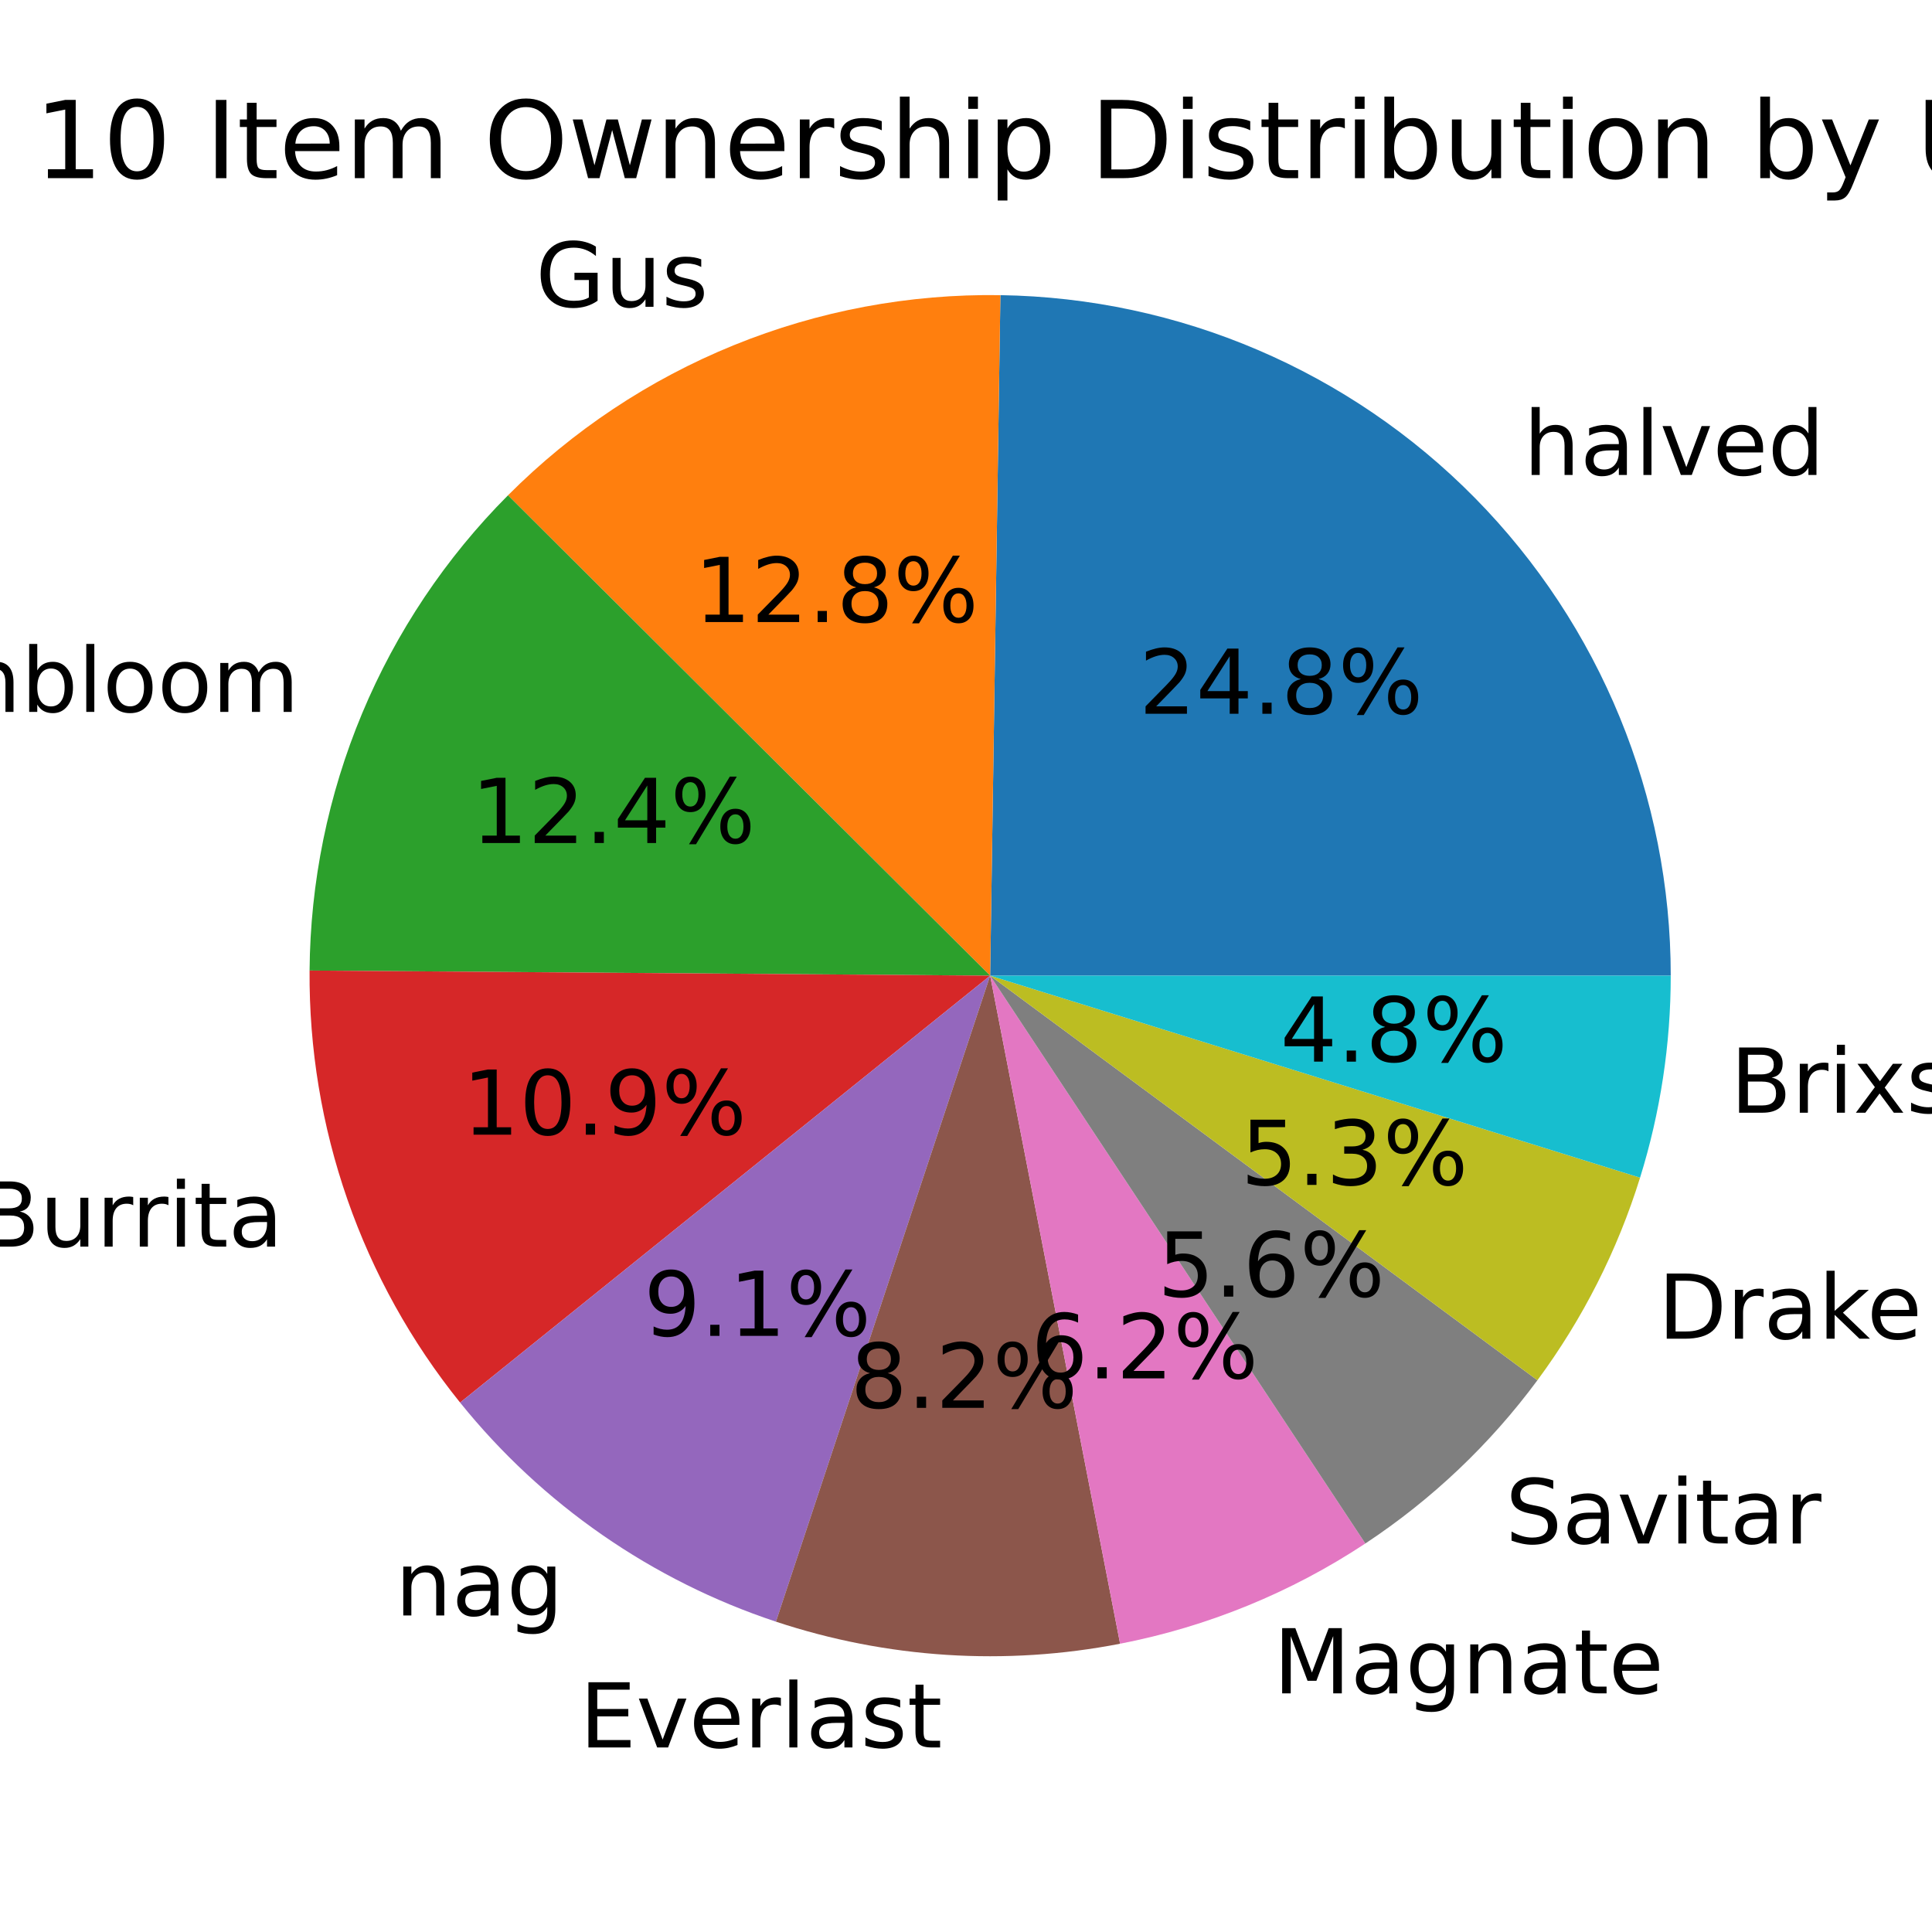
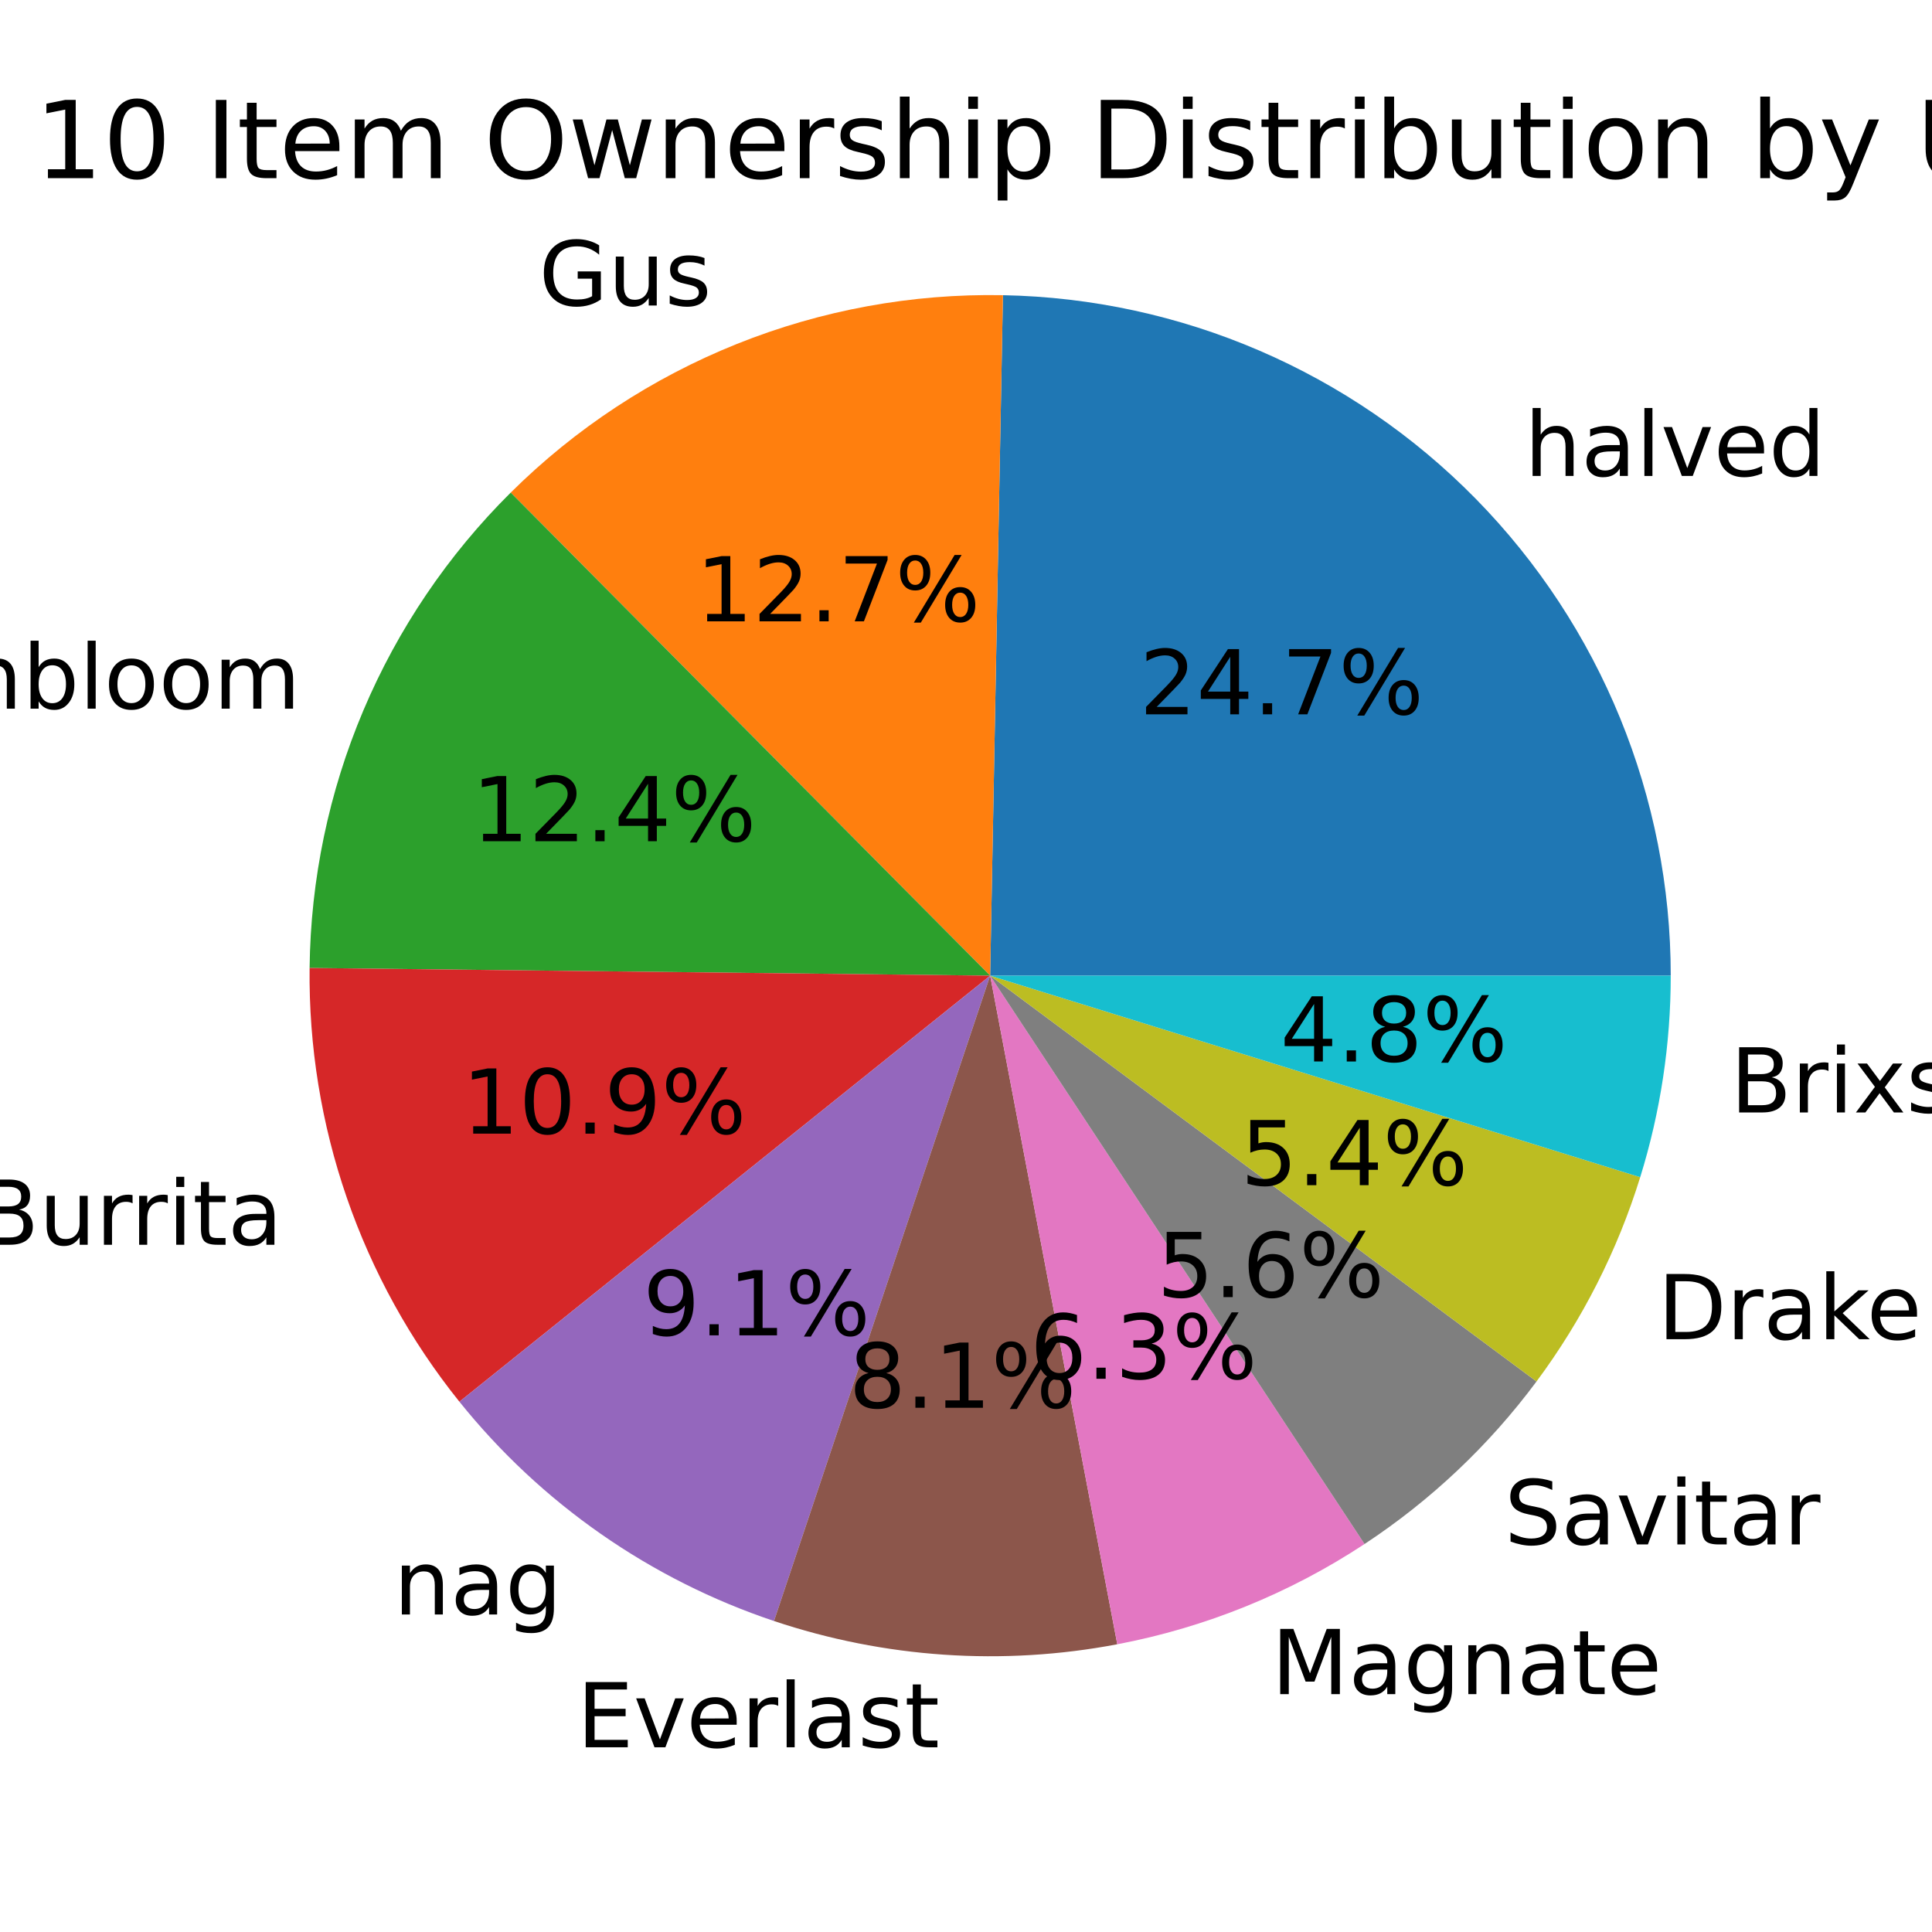
<svg xmlns="http://www.w3.org/2000/svg" xmlns:xlink="http://www.w3.org/1999/xlink" width="216pt" height="216pt" viewBox="0 0 216 216" version="1.1">
  <defs>
    <style type="text/css">*{stroke-linejoin: round; stroke-linecap: butt}</style>
  </defs>
  <g id="figure_1">
    <g id="patch_1">
      <path d="M 0 216  L 216 216  L 216 0  L 0 0  z " style="fill: #ffffff" />
    </g>
    <g id="axes_1">
      <g id="patch_2">
-         <path d="M 186.791 109.08  C 186.791 89.105 178.926 69.913 164.908 55.682  C 150.891 41.452 131.819 33.299 111.846 32.998  L 110.7 109.08  z " style="fill: #1f77b4" />
+         <path d="M 186.791 109.08  C 186.791 89.154 178.964 70.005 165.007 55.783  C 151.051 41.562 132.052 33.377 112.13 33.003  L 110.7 109.08  z " style="fill: #1f77b4" />
      </g>
      <g id="patch_3">
-         <path d="M 111.846 32.998  C 101.638 32.844 91.503 34.746 82.045 38.591  C 72.588 42.435 64 48.144 56.794 55.377  L 110.7 109.08  z " style="fill: #ff7f0e" />
+         <path d="M 112.13 33.003  C 101.947 32.811 91.828 34.666 82.376 38.457  C 72.923 42.249 64.327 47.899 57.098 55.074  L 110.7 109.08  z " style="fill: #ff7f0e" />
      </g>
      <g id="patch_4">
-         <path d="M 56.794 55.377  C 49.827 62.37 44.287 70.653 40.484 79.763  C 36.68 88.872 34.686 98.635 34.611 108.507  L 110.7 109.08  z " style="fill: #2ca02c" />
+         <path d="M 57.098 55.074  C 50.074 62.045 44.478 70.32 40.622 79.434  C 36.766 88.548 34.725 98.327 34.614 108.222  L 110.7 109.08  z " style="fill: #2ca02c" />
      </g>
      <g id="patch_5">
-         <path d="M 34.611 108.507  C 34.546 117.222 35.978 125.884 38.845 134.115  C 41.713 142.345 45.973 150.022 51.44 156.809  L 110.7 109.08  z " style="fill: #d62728" />
+         <path d="M 34.614 108.222  C 34.515 116.964 35.924 125.658 38.778 133.922  C 41.633 142.185 45.89 149.896 51.363 156.713  L 110.7 109.08  z " style="fill: #d62728" />
      </g>
      <g id="patch_6">
-         <path d="M 51.44 156.809  C 56.003 162.474 61.354 167.455 67.33 171.601  C 73.307 175.747 79.847 179.014 86.751 181.304  L 110.7 109.08  z " style="fill: #9467bd" />
+         <path d="M 51.363 156.713  C 55.905 162.372 61.234 167.351 67.186 171.501  C 73.139 175.651 79.654 178.927 86.535 181.232  L 110.7 109.08  z " style="fill: #9467bd" />
      </g>
      <g id="patch_7">
-         <path d="M 86.751 181.304  C 92.926 183.351 99.338 184.599 105.831 185.015  C 112.323 185.431 118.842 185.013 125.228 183.771  L 110.7 109.08  z " style="fill: #8c564b" />
+         <path d="M 86.535 181.232  C 92.689 183.293 99.082 184.558 105.557 184.997  C 112.032 185.436 118.537 185.044 124.913 183.832  L 110.7 109.08  z " style="fill: #8c564b" />
      </g>
      <g id="patch_8">
-         <path d="M 125.228 183.771  C 130.109 182.822 134.885 181.396 139.487 179.515  C 144.09 177.634 148.497 175.306 152.646 172.565  L 110.7 109.08  z " style="fill: #e377c2" />
+         <path d="M 124.913 183.832  C 129.833 182.896 134.648 181.477 139.29 179.596  C 143.931 177.714 148.375 175.379 152.557 172.624  L 110.7 109.08  z " style="fill: #e377c2" />
      </g>
      <g id="patch_9">
-         <path d="M 152.646 172.565  C 156.355 170.115 159.842 167.344 163.067 164.284  C 166.292 161.225 169.243 157.888 171.886 154.314  L 110.7 109.08  z " style="fill: #7f7f7f" />
+         <path d="M 152.557 172.624  C 156.26 170.184 159.744 167.426 162.967 164.379  C 166.19 161.333 169.14 158.011 171.785 154.45  L 110.7 109.08  z " style="fill: #7f7f7f" />
      </g>
      <g id="patch_10">
-         <path d="M 171.886 154.314  C 174.415 150.893 176.653 147.266 178.575 143.471  C 180.498 139.676 182.099 135.727 183.362 131.665  L 110.7 109.08  z " style="fill: #bcbd22" />
+         <path d="M 171.785 154.45  C 174.344 151.005 176.607 147.349 178.549 143.523  C 180.492 139.696 182.107 135.711 183.378 131.612  L 110.7 109.08  z " style="fill: #bcbd22" />
      </g>
      <g id="patch_11">
-         <path d="M 183.362 131.665  C 184.497 128.013 185.355 124.282 185.929 120.502  C 186.503 116.722 186.791 112.904 186.791 109.08  L 110.7 109.08  z " style="fill: #17becf" />
+         <path d="M 183.378 131.612  C 184.508 127.969 185.362 124.246 185.933 120.475  C 186.504 116.703 186.791 112.894 186.791 109.08  L 110.7 109.08  z " style="fill: #17becf" />
      </g>
      <g id="matplotlib.axis_1" />
      <g id="matplotlib.axis_2" />
      <g id="text_1">
-         <g transform="translate(170.329 53.1021) scale(0.1 -0.1)">
+         <g transform="translate(170.4382 53.21316) scale(0.1 -0.1)">
          <defs>
            <path id="DejaVuSans-68" d="M 3513 2113  L 3513 0  L 2938 0  L 2938 2094  Q 2938 2591 2744 2837  Q 2550 3084 2163 3084  Q 1697 3084 1428 2787  Q 1159 2491 1159 1978  L 1159 0  L 581 0  L 581 4863  L 1159 4863  L 1159 2956  Q 1366 3272 1645 3428  Q 1925 3584 2291 3584  Q 2894 3584 3203 3211  Q 3513 2838 3513 2113  z " transform="scale(0.015625)" />
            <path id="DejaVuSans-61" d="M 2194 1759  Q 1497 1759 1228 1600  Q 959 1441 959 1056  Q 959 750 1161 570  Q 1363 391 1709 391  Q 2188 391 2477 730  Q 2766 1069 2766 1631  L 2766 1759  L 2194 1759  z M 3341 1997  L 3341 0  L 2766 0  L 2766 531  Q 2569 213 2275 61  Q 1981 -91 1556 -91  Q 1019 -91 701 211  Q 384 513 384 1019  Q 384 1609 779 1909  Q 1175 2209 1959 2209  L 2766 2209  L 2766 2266  Q 2766 2663 2505 2880  Q 2244 3097 1772 3097  Q 1472 3097 1187 3025  Q 903 2953 641 2809  L 641 3341  Q 956 3463 1253 3523  Q 1550 3584 1831 3584  Q 2591 3584 2966 3190  Q 3341 2797 3341 1997  z " transform="scale(0.015625)" />
            <path id="DejaVuSans-6c" d="M 603 4863  L 1178 4863  L 1178 0  L 603 0  L 603 4863  z " transform="scale(0.015625)" />
            <path id="DejaVuSans-76" d="M 191 3500  L 800 3500  L 1894 563  L 2988 3500  L 3597 3500  L 2284 0  L 1503 0  L 191 3500  z " transform="scale(0.015625)" />
            <path id="DejaVuSans-65" d="M 3597 1894  L 3597 1613  L 953 1613  Q 991 1019 1311 708  Q 1631 397 2203 397  Q 2534 397 2845 478  Q 3156 559 3463 722  L 3463 178  Q 3153 47 2828 -22  Q 2503 -91 2169 -91  Q 1331 -91 842 396  Q 353 884 353 1716  Q 353 2575 817 3079  Q 1281 3584 2069 3584  Q 2775 3584 3186 3129  Q 3597 2675 3597 1894  z M 3022 2063  Q 3016 2534 2758 2815  Q 2500 3097 2075 3097  Q 1594 3097 1305 2825  Q 1016 2553 972 2059  L 3022 2063  z " transform="scale(0.015625)" />
            <path id="DejaVuSans-64" d="M 2906 2969  L 2906 4863  L 3481 4863  L 3481 0  L 2906 0  L 2906 525  Q 2725 213 2448 61  Q 2172 -91 1784 -91  Q 1150 -91 751 415  Q 353 922 353 1747  Q 353 2572 751 3078  Q 1150 3584 1784 3584  Q 2172 3584 2448 3432  Q 2725 3281 2906 2969  z M 947 1747  Q 947 1113 1208 752  Q 1469 391 1925 391  Q 2381 391 2643 752  Q 2906 1113 2906 1747  Q 2906 2381 2643 2742  Q 2381 3103 1925 3103  Q 1469 3103 1208 2742  Q 947 2381 947 1747  z " transform="scale(0.015625)" />
          </defs>
          <use xlink:href="#DejaVuSans-68" />
          <use xlink:href="#DejaVuSans-61" x="63.379" />
          <use xlink:href="#DejaVuSans-6c" x="124.658" />
          <use xlink:href="#DejaVuSans-76" x="152.441" />
          <use xlink:href="#DejaVuSans-65" x="211.621" />
          <use xlink:href="#DejaVuSans-64" x="273.145" />
        </g>
      </g>
      <g id="text_2">
-         <g transform="translate(127.3413 79.80086) scale(0.1 -0.1)">
+         <g transform="translate(127.4009 79.86144) scale(0.1 -0.1)">
          <defs>
            <path id="DejaVuSans-32" d="M 1228 531  L 3431 531  L 3431 0  L 469 0  L 469 531  Q 828 903 1448 1529  Q 2069 2156 2228 2338  Q 2531 2678 2651 2914  Q 2772 3150 2772 3378  Q 2772 3750 2511 3984  Q 2250 4219 1831 4219  Q 1534 4219 1204 4116  Q 875 4013 500 3803  L 500 4441  Q 881 4594 1212 4672  Q 1544 4750 1819 4750  Q 2544 4750 2975 4387  Q 3406 4025 3406 3419  Q 3406 3131 3298 2873  Q 3191 2616 2906 2266  Q 2828 2175 2409 1742  Q 1991 1309 1228 531  z " transform="scale(0.015625)" />
            <path id="DejaVuSans-34" d="M 2419 4116  L 825 1625  L 2419 1625  L 2419 4116  z M 2253 4666  L 3047 4666  L 3047 1625  L 3713 1625  L 3713 1100  L 3047 1100  L 3047 0  L 2419 0  L 2419 1100  L 313 1100  L 313 1709  L 2253 4666  z " transform="scale(0.015625)" />
            <path id="DejaVuSans-2e" d="M 684 794  L 1344 794  L 1344 0  L 684 0  L 684 794  z " transform="scale(0.015625)" />
-             <path id="DejaVuSans-38" d="M 2034 2216  Q 1584 2216 1326 1975  Q 1069 1734 1069 1313  Q 1069 891 1326 650  Q 1584 409 2034 409  Q 2484 409 2743 651  Q 3003 894 3003 1313  Q 3003 1734 2745 1975  Q 2488 2216 2034 2216  z M 1403 2484  Q 997 2584 770 2862  Q 544 3141 544 3541  Q 544 4100 942 4425  Q 1341 4750 2034 4750  Q 2731 4750 3128 4425  Q 3525 4100 3525 3541  Q 3525 3141 3298 2862  Q 3072 2584 2669 2484  Q 3125 2378 3379 2068  Q 3634 1759 3634 1313  Q 3634 634 3220 271  Q 2806 -91 2034 -91  Q 1263 -91 848 271  Q 434 634 434 1313  Q 434 1759 690 2068  Q 947 2378 1403 2484  z M 1172 3481  Q 1172 3119 1398 2916  Q 1625 2713 2034 2713  Q 2441 2713 2670 2916  Q 2900 3119 2900 3481  Q 2900 3844 2670 4047  Q 2441 4250 2034 4250  Q 1625 4250 1398 4047  Q 1172 3844 1172 3481  z " transform="scale(0.015625)" />
+             <path id="DejaVuSans-37" d="M 525 4666  L 3525 4666  L 3525 4397  L 1831 0  L 1172 0  L 2766 4134  L 525 4134  L 525 4666  z " transform="scale(0.015625)" />
            <path id="DejaVuSans-25" d="M 4653 2053  Q 4381 2053 4226 1822  Q 4072 1591 4072 1178  Q 4072 772 4226 539  Q 4381 306 4653 306  Q 4919 306 5073 539  Q 5228 772 5228 1178  Q 5228 1588 5073 1820  Q 4919 2053 4653 2053  z M 4653 2450  Q 5147 2450 5437 2106  Q 5728 1763 5728 1178  Q 5728 594 5436 251  Q 5144 -91 4653 -91  Q 4153 -91 3862 251  Q 3572 594 3572 1178  Q 3572 1766 3864 2108  Q 4156 2450 4653 2450  z M 1428 4353  Q 1159 4353 1004 4120  Q 850 3888 850 3481  Q 850 3069 1003 2837  Q 1156 2606 1428 2606  Q 1700 2606 1854 2837  Q 2009 3069 2009 3481  Q 2009 3884 1853 4118  Q 1697 4353 1428 4353  z M 4250 4750  L 4750 4750  L 1831 -91  L 1331 -91  L 4250 4750  z M 1428 4750  Q 1922 4750 2215 4408  Q 2509 4066 2509 3481  Q 2509 2891 2217 2550  Q 1925 2209 1428 2209  Q 931 2209 642 2551  Q 353 2894 353 3481  Q 353 4063 643 4406  Q 934 4750 1428 4750  z " transform="scale(0.015625)" />
          </defs>
          <use xlink:href="#DejaVuSans-32" />
          <use xlink:href="#DejaVuSans-34" x="63.623" />
          <use xlink:href="#DejaVuSans-2e" x="127.246" />
-           <use xlink:href="#DejaVuSans-38" x="159.033" />
+           <use xlink:href="#DejaVuSans-37" x="159.033" />
          <use xlink:href="#DejaVuSans-25" x="222.656" />
        </g>
      </g>
      <g id="text_3">
-         <g transform="translate(59.88454 34.30119) scale(0.1 -0.1)">
+         <g transform="translate(60.24787 34.15448) scale(0.1 -0.1)">
          <defs>
            <path id="DejaVuSans-47" d="M 3809 666  L 3809 1919  L 2778 1919  L 2778 2438  L 4434 2438  L 4434 434  Q 4069 175 3628 42  Q 3188 -91 2688 -91  Q 1594 -91 976 548  Q 359 1188 359 2328  Q 359 3472 976 4111  Q 1594 4750 2688 4750  Q 3144 4750 3555 4637  Q 3966 4525 4313 4306  L 4313 3634  Q 3963 3931 3569 4081  Q 3175 4231 2741 4231  Q 1884 4231 1454 3753  Q 1025 3275 1025 2328  Q 1025 1384 1454 906  Q 1884 428 2741 428  Q 3075 428 3337 486  Q 3600 544 3809 666  z " transform="scale(0.015625)" />
            <path id="DejaVuSans-75" d="M 544 1381  L 544 3500  L 1119 3500  L 1119 1403  Q 1119 906 1312 657  Q 1506 409 1894 409  Q 2359 409 2629 706  Q 2900 1003 2900 1516  L 2900 3500  L 3475 3500  L 3475 0  L 2900 0  L 2900 538  Q 2691 219 2414 64  Q 2138 -91 1772 -91  Q 1169 -91 856 284  Q 544 659 544 1381  z M 1991 3584  L 1991 3584  z " transform="scale(0.015625)" />
            <path id="DejaVuSans-73" d="M 2834 3397  L 2834 2853  Q 2591 2978 2328 3040  Q 2066 3103 1784 3103  Q 1356 3103 1142 2972  Q 928 2841 928 2578  Q 928 2378 1081 2264  Q 1234 2150 1697 2047  L 1894 2003  Q 2506 1872 2764 1633  Q 3022 1394 3022 966  Q 3022 478 2636 193  Q 2250 -91 1575 -91  Q 1294 -91 989 -36  Q 684 19 347 128  L 347 722  Q 666 556 975 473  Q 1284 391 1588 391  Q 1994 391 2212 530  Q 2431 669 2431 922  Q 2431 1156 2273 1281  Q 2116 1406 1581 1522  L 1381 1569  Q 847 1681 609 1914  Q 372 2147 372 2553  Q 372 3047 722 3315  Q 1072 3584 1716 3584  Q 2034 3584 2315 3537  Q 2597 3491 2834 3397  z " transform="scale(0.015625)" />
          </defs>
          <use xlink:href="#DejaVuSans-47" />
          <use xlink:href="#DejaVuSans-75" x="77.49" />
          <use xlink:href="#DejaVuSans-73" x="140.869" />
        </g>
      </g>
      <g id="text_4">
-         <g transform="translate(77.6236 69.54582) scale(0.1 -0.1)">
+         <g transform="translate(77.82178 69.4658) scale(0.1 -0.1)">
          <defs>
            <path id="DejaVuSans-31" d="M 794 531  L 1825 531  L 1825 4091  L 703 3866  L 703 4441  L 1819 4666  L 2450 4666  L 2450 531  L 3481 531  L 3481 0  L 794 0  L 794 531  z " transform="scale(0.015625)" />
          </defs>
          <use xlink:href="#DejaVuSans-31" />
          <use xlink:href="#DejaVuSans-32" x="63.623" />
          <use xlink:href="#DejaVuSans-2e" x="127.246" />
-           <use xlink:href="#DejaVuSans-38" x="159.033" />
+           <use xlink:href="#DejaVuSans-37" x="159.033" />
          <use xlink:href="#DejaVuSans-25" x="222.656" />
        </g>
      </g>
      <g id="text_5">
-         <g transform="translate(-24.84573 79.59043) scale(0.1 -0.1)">
+         <g transform="translate(-24.69362 79.2285) scale(0.1 -0.1)">
          <defs>
            <path id="DejaVuSans-4d" d="M 628 4666  L 1569 4666  L 2759 1491  L 3956 4666  L 4897 4666  L 4897 0  L 4281 0  L 4281 4097  L 3078 897  L 2444 897  L 1241 4097  L 1241 0  L 628 0  L 628 4666  z " transform="scale(0.015625)" />
            <path id="DejaVuSans-6f" d="M 1959 3097  Q 1497 3097 1228 2736  Q 959 2375 959 1747  Q 959 1119 1226 758  Q 1494 397 1959 397  Q 2419 397 2687 759  Q 2956 1122 2956 1747  Q 2956 2369 2687 2733  Q 2419 3097 1959 3097  z M 1959 3584  Q 2709 3584 3137 3096  Q 3566 2609 3566 1747  Q 3566 888 3137 398  Q 2709 -91 1959 -91  Q 1206 -91 779 398  Q 353 888 353 1747  Q 353 2609 779 3096  Q 1206 3584 1959 3584  z " transform="scale(0.015625)" />
            <path id="DejaVuSans-6e" d="M 3513 2113  L 3513 0  L 2938 0  L 2938 2094  Q 2938 2591 2744 2837  Q 2550 3084 2163 3084  Q 1697 3084 1428 2787  Q 1159 2491 1159 1978  L 1159 0  L 581 0  L 581 3500  L 1159 3500  L 1159 2956  Q 1366 3272 1645 3428  Q 1925 3584 2291 3584  Q 2894 3584 3203 3211  Q 3513 2838 3513 2113  z " transform="scale(0.015625)" />
            <path id="DejaVuSans-62" d="M 3116 1747  Q 3116 2381 2855 2742  Q 2594 3103 2138 3103  Q 1681 3103 1420 2742  Q 1159 2381 1159 1747  Q 1159 1113 1420 752  Q 1681 391 2138 391  Q 2594 391 2855 752  Q 3116 1113 3116 1747  z M 1159 2969  Q 1341 3281 1617 3432  Q 1894 3584 2278 3584  Q 2916 3584 3314 3078  Q 3713 2572 3713 1747  Q 3713 922 3314 415  Q 2916 -91 2278 -91  Q 1894 -91 1617 61  Q 1341 213 1159 525  L 1159 0  L 581 0  L 581 4863  L 1159 4863  L 1159 2969  z " transform="scale(0.015625)" />
            <path id="DejaVuSans-6d" d="M 3328 2828  Q 3544 3216 3844 3400  Q 4144 3584 4550 3584  Q 5097 3584 5394 3201  Q 5691 2819 5691 2113  L 5691 0  L 5113 0  L 5113 2094  Q 5113 2597 4934 2840  Q 4756 3084 4391 3084  Q 3944 3084 3684 2787  Q 3425 2491 3425 1978  L 3425 0  L 2847 0  L 2847 2094  Q 2847 2600 2669 2842  Q 2491 3084 2119 3084  Q 1678 3084 1418 2786  Q 1159 2488 1159 1978  L 1159 0  L 581 0  L 581 3500  L 1159 3500  L 1159 2956  Q 1356 3278 1631 3431  Q 1906 3584 2284 3584  Q 2666 3584 2933 3390  Q 3200 3197 3328 2828  z " transform="scale(0.015625)" />
          </defs>
          <use xlink:href="#DejaVuSans-4d" />
          <use xlink:href="#DejaVuSans-6f" x="86.279" />
          <use xlink:href="#DejaVuSans-6f" x="147.461" />
          <use xlink:href="#DejaVuSans-6e" x="208.643" />
          <use xlink:href="#DejaVuSans-62" x="272.021" />
          <use xlink:href="#DejaVuSans-6c" x="335.498" />
          <use xlink:href="#DejaVuSans-6f" x="363.281" />
          <use xlink:href="#DejaVuSans-6f" x="424.463" />
          <use xlink:href="#DejaVuSans-6d" x="485.645" />
        </g>
      </g>
      <g id="text_6">
-         <g transform="translate(52.68664 94.24904) scale(0.1 -0.1)">
+         <g transform="translate(52.7696 94.05163) scale(0.1 -0.1)">
          <use xlink:href="#DejaVuSans-31" />
          <use xlink:href="#DejaVuSans-32" x="63.623" />
          <use xlink:href="#DejaVuSans-2e" x="127.246" />
          <use xlink:href="#DejaVuSans-34" x="159.033" />
          <use xlink:href="#DejaVuSans-25" x="222.656" />
        </g>
      </g>
      <g id="text_7">
-         <g transform="translate(-44.07297 139.3774) scale(0.1 -0.1)">
+         <g transform="translate(-44.14651 139.1654) scale(0.1 -0.1)">
          <defs>
            <path id="DejaVuSans-42" d="M 1259 2228  L 1259 519  L 2272 519  Q 2781 519 3026 730  Q 3272 941 3272 1375  Q 3272 1813 3026 2020  Q 2781 2228 2272 2228  L 1259 2228  z M 1259 4147  L 1259 2741  L 2194 2741  Q 2656 2741 2882 2914  Q 3109 3088 3109 3444  Q 3109 3797 2882 3972  Q 2656 4147 2194 4147  L 1259 4147  z M 628 4666  L 2241 4666  Q 2963 4666 3353 4366  Q 3744 4066 3744 3513  Q 3744 3084 3544 2831  Q 3344 2578 2956 2516  Q 3422 2416 3680 2098  Q 3938 1781 3938 1306  Q 3938 681 3513 340  Q 3088 0 2303 0  L 628 0  L 628 4666  z " transform="scale(0.015625)" />
            <path id="DejaVuSans-69" d="M 603 3500  L 1178 3500  L 1178 0  L 603 0  L 603 3500  z M 603 4863  L 1178 4863  L 1178 4134  L 603 4134  L 603 4863  z " transform="scale(0.015625)" />
            <path id="DejaVuSans-74" d="M 1172 4494  L 1172 3500  L 2356 3500  L 2356 3053  L 1172 3053  L 1172 1153  Q 1172 725 1289 603  Q 1406 481 1766 481  L 2356 481  L 2356 0  L 1766 0  Q 1100 0 847 248  Q 594 497 594 1153  L 594 3053  L 172 3053  L 172 3500  L 594 3500  L 594 4494  L 1172 4494  z " transform="scale(0.015625)" />
            <path id="DejaVuSans-20" transform="scale(0.015625)" />
            <path id="DejaVuSans-72" d="M 2631 2963  Q 2534 3019 2420 3045  Q 2306 3072 2169 3072  Q 1681 3072 1420 2755  Q 1159 2438 1159 1844  L 1159 0  L 581 0  L 581 3500  L 1159 3500  L 1159 2956  Q 1341 3275 1631 3429  Q 1922 3584 2338 3584  Q 2397 3584 2469 3576  Q 2541 3569 2628 3553  L 2631 2963  z " transform="scale(0.015625)" />
          </defs>
          <use xlink:href="#DejaVuSans-42" />
          <use xlink:href="#DejaVuSans-6f" x="68.604" />
          <use xlink:href="#DejaVuSans-6e" x="129.785" />
          <use xlink:href="#DejaVuSans-64" x="193.164" />
          <use xlink:href="#DejaVuSans-69" x="256.641" />
          <use xlink:href="#DejaVuSans-74" x="284.424" />
          <use xlink:href="#DejaVuSans-6f" x="323.633" />
          <use xlink:href="#DejaVuSans-20" x="384.814" />
          <use xlink:href="#DejaVuSans-42" x="416.602" />
          <use xlink:href="#DejaVuSans-75" x="485.205" />
          <use xlink:href="#DejaVuSans-72" x="548.584" />
          <use xlink:href="#DejaVuSans-72" x="587.947" />
          <use xlink:href="#DejaVuSans-69" x="629.061" />
          <use xlink:href="#DejaVuSans-74" x="656.844" />
          <use xlink:href="#DejaVuSans-61" x="696.053" />
        </g>
      </g>
      <g id="text_8">
-         <g transform="translate(51.70359 126.8601) scale(0.1 -0.1)">
+         <g transform="translate(51.66348 126.7445) scale(0.1 -0.1)">
          <defs>
            <path id="DejaVuSans-30" d="M 2034 4250  Q 1547 4250 1301 3770  Q 1056 3291 1056 2328  Q 1056 1369 1301 889  Q 1547 409 2034 409  Q 2525 409 2770 889  Q 3016 1369 3016 2328  Q 3016 3291 2770 3770  Q 2525 4250 2034 4250  z M 2034 4750  Q 2819 4750 3233 4129  Q 3647 3509 3647 2328  Q 3647 1150 3233 529  Q 2819 -91 2034 -91  Q 1250 -91 836 529  Q 422 1150 422 2328  Q 422 3509 836 4129  Q 1250 4750 2034 4750  z " transform="scale(0.015625)" />
            <path id="DejaVuSans-39" d="M 703 97  L 703 672  Q 941 559 1184 500  Q 1428 441 1663 441  Q 2288 441 2617 861  Q 2947 1281 2994 2138  Q 2813 1869 2534 1725  Q 2256 1581 1919 1581  Q 1219 1581 811 2004  Q 403 2428 403 3163  Q 403 3881 828 4315  Q 1253 4750 1959 4750  Q 2769 4750 3195 4129  Q 3622 3509 3622 2328  Q 3622 1225 3098 567  Q 2575 -91 1691 -91  Q 1453 -91 1209 -44  Q 966 3 703 97  z M 1959 2075  Q 2384 2075 2632 2365  Q 2881 2656 2881 3163  Q 2881 3666 2632 3958  Q 2384 4250 1959 4250  Q 1534 4250 1286 3958  Q 1038 3666 1038 3163  Q 1038 2656 1286 2365  Q 1534 2075 1959 2075  z " transform="scale(0.015625)" />
          </defs>
          <use xlink:href="#DejaVuSans-31" />
          <use xlink:href="#DejaVuSans-30" x="63.623" />
          <use xlink:href="#DejaVuSans-2e" x="127.246" />
          <use xlink:href="#DejaVuSans-39" x="159.033" />
          <use xlink:href="#DejaVuSans-25" x="222.656" />
        </g>
      </g>
      <g id="text_9">
-         <g transform="translate(44.17936 180.6127) scale(0.1 -0.1)">
+         <g transform="translate(44.02084 180.5025) scale(0.1 -0.1)">
          <defs>
            <path id="DejaVuSans-67" d="M 2906 1791  Q 2906 2416 2648 2759  Q 2391 3103 1925 3103  Q 1463 3103 1205 2759  Q 947 2416 947 1791  Q 947 1169 1205 825  Q 1463 481 1925 481  Q 2391 481 2648 825  Q 2906 1169 2906 1791  z M 3481 434  Q 3481 -459 3084 -895  Q 2688 -1331 1869 -1331  Q 1566 -1331 1297 -1286  Q 1028 -1241 775 -1147  L 775 -588  Q 1028 -725 1275 -790  Q 1522 -856 1778 -856  Q 2344 -856 2625 -561  Q 2906 -266 2906 331  L 2906 616  Q 2728 306 2450 153  Q 2172 0 1784 0  Q 1141 0 747 490  Q 353 981 353 1791  Q 353 2603 747 3093  Q 1141 3584 1784 3584  Q 2172 3584 2450 3431  Q 2728 3278 2906 2969  L 2906 3500  L 3481 3500  L 3481 434  z " transform="scale(0.015625)" />
          </defs>
          <use xlink:href="#DejaVuSans-6e" />
          <use xlink:href="#DejaVuSans-61" x="63.379" />
          <use xlink:href="#DejaVuSans-67" x="124.658" />
        </g>
      </g>
      <g id="text_10">
-         <g transform="translate(71.97589 149.3521) scale(0.1 -0.1)">
+         <g transform="translate(71.88942 149.292) scale(0.1 -0.1)">
          <use xlink:href="#DejaVuSans-39" />
          <use xlink:href="#DejaVuSans-2e" x="63.623" />
          <use xlink:href="#DejaVuSans-31" x="95.41" />
          <use xlink:href="#DejaVuSans-25" x="159.033" />
        </g>
      </g>
      <g id="text_11">
-         <g transform="translate(64.80624 195.3678) scale(0.1 -0.1)">
+         <g transform="translate(64.50519 195.348) scale(0.1 -0.1)">
          <defs>
            <path id="DejaVuSans-45" d="M 628 4666  L 3578 4666  L 3578 4134  L 1259 4134  L 1259 2753  L 3481 2753  L 3481 2222  L 1259 2222  L 1259 531  L 3634 531  L 3634 0  L 628 0  L 628 4666  z " transform="scale(0.015625)" />
          </defs>
          <use xlink:href="#DejaVuSans-45" />
          <use xlink:href="#DejaVuSans-76" x="63.184" />
          <use xlink:href="#DejaVuSans-65" x="122.363" />
          <use xlink:href="#DejaVuSans-72" x="183.887" />
          <use xlink:href="#DejaVuSans-6c" x="225" />
          <use xlink:href="#DejaVuSans-61" x="252.783" />
          <use xlink:href="#DejaVuSans-73" x="314.062" />
          <use xlink:href="#DejaVuSans-74" x="366.162" />
        </g>
      </g>
      <g id="text_12">
-         <g transform="translate(95.07606 157.4003) scale(0.1 -0.1)">
+         <g transform="translate(94.91185 157.3895) scale(0.1 -0.1)">
+           <defs>
+             <path id="DejaVuSans-38" d="M 2034 2216  Q 1584 2216 1326 1975  Q 1069 1734 1069 1313  Q 1069 891 1326 650  Q 1584 409 2034 409  Q 2484 409 2743 651  Q 3003 894 3003 1313  Q 3003 1734 2745 1975  Q 2488 2216 2034 2216  z M 1403 2484  Q 997 2584 770 2862  Q 544 3141 544 3541  Q 544 4100 942 4425  Q 1341 4750 2034 4750  Q 2731 4750 3128 4425  Q 3525 4100 3525 3541  Q 3525 3141 3298 2862  Q 3072 2584 2669 2484  Q 3125 2378 3379 2068  Q 3634 1759 3634 1313  Q 3634 634 3220 271  Q 2806 -91 2034 -91  Q 1263 -91 848 271  Q 434 634 434 1313  Q 434 1759 690 2068  Q 947 2378 1403 2484  z M 1172 3481  Q 1172 3119 1398 2916  Q 1625 2713 2034 2713  Q 2441 2713 2670 2916  Q 2900 3119 2900 3481  Q 2900 3844 2670 4047  Q 2441 4250 2034 4250  Q 1625 4250 1398 4047  Q 1172 3844 1172 3481  z " transform="scale(0.015625)" />
+           </defs>
          <use xlink:href="#DejaVuSans-38" />
          <use xlink:href="#DejaVuSans-2e" x="63.623" />
-           <use xlink:href="#DejaVuSans-32" x="95.41" />
+           <use xlink:href="#DejaVuSans-31" x="95.41" />
          <use xlink:href="#DejaVuSans-25" x="159.033" />
        </g>
      </g>
      <g id="text_13">
-         <g transform="translate(142.3661 189.3181) scale(0.1 -0.1)">
+         <g transform="translate(142.1485 189.4066) scale(0.1 -0.1)">
          <use xlink:href="#DejaVuSans-4d" />
          <use xlink:href="#DejaVuSans-61" x="86.279" />
          <use xlink:href="#DejaVuSans-67" x="147.559" />
          <use xlink:href="#DejaVuSans-6e" x="211.035" />
          <use xlink:href="#DejaVuSans-61" x="274.414" />
          <use xlink:href="#DejaVuSans-74" x="335.693" />
          <use xlink:href="#DejaVuSans-65" x="374.902" />
        </g>
      </g>
      <g id="text_14">
-         <g transform="translate(115.2701 154.1005) scale(0.1 -0.1)">
+         <g transform="translate(115.1514 154.1488) scale(0.1 -0.1)">
          <defs>
            <path id="DejaVuSans-36" d="M 2113 2584  Q 1688 2584 1439 2293  Q 1191 2003 1191 1497  Q 1191 994 1439 701  Q 1688 409 2113 409  Q 2538 409 2786 701  Q 3034 994 3034 1497  Q 3034 2003 2786 2293  Q 2538 2584 2113 2584  z M 3366 4563  L 3366 3988  Q 3128 4100 2886 4159  Q 2644 4219 2406 4219  Q 1781 4219 1451 3797  Q 1122 3375 1075 2522  Q 1259 2794 1537 2939  Q 1816 3084 2150 3084  Q 2853 3084 3261 2657  Q 3669 2231 3669 1497  Q 3669 778 3244 343  Q 2819 -91 2113 -91  Q 1303 -91 875 529  Q 447 1150 447 2328  Q 447 3434 972 4092  Q 1497 4750 2381 4750  Q 2619 4750 2861 4703  Q 3103 4656 3366 4563  z " transform="scale(0.015625)" />
+             <path id="DejaVuSans-33" d="M 2597 2516  Q 3050 2419 3304 2112  Q 3559 1806 3559 1356  Q 3559 666 3084 287  Q 2609 -91 1734 -91  Q 1441 -91 1130 -33  Q 819 25 488 141  L 488 750  Q 750 597 1062 519  Q 1375 441 1716 441  Q 2309 441 2620 675  Q 2931 909 2931 1356  Q 2931 1769 2642 2001  Q 2353 2234 1838 2234  L 1294 2234  L 1294 2753  L 1863 2753  Q 2328 2753 2575 2939  Q 2822 3125 2822 3475  Q 2822 3834 2567 4026  Q 2313 4219 1838 4219  Q 1578 4219 1281 4162  Q 984 4106 628 3988  L 628 4550  Q 988 4650 1302 4700  Q 1616 4750 1894 4750  Q 2613 4750 3031 4423  Q 3450 4097 3450 3541  Q 3450 3153 3228 2886  Q 3006 2619 2597 2516  z " transform="scale(0.015625)" />
          </defs>
          <use xlink:href="#DejaVuSans-36" />
          <use xlink:href="#DejaVuSans-2e" x="63.623" />
-           <use xlink:href="#DejaVuSans-32" x="95.41" />
+           <use xlink:href="#DejaVuSans-33" x="95.41" />
          <use xlink:href="#DejaVuSans-25" x="159.033" />
        </g>
      </g>
      <g id="text_15">
-         <g transform="translate(168.3038 172.5641) scale(0.1 -0.1)">
+         <g transform="translate(168.1935 172.6686) scale(0.1 -0.1)">
          <defs>
            <path id="DejaVuSans-53" d="M 3425 4513  L 3425 3897  Q 3066 4069 2747 4153  Q 2428 4238 2131 4238  Q 1616 4238 1336 4038  Q 1056 3838 1056 3469  Q 1056 3159 1242 3001  Q 1428 2844 1947 2747  L 2328 2669  Q 3034 2534 3370 2195  Q 3706 1856 3706 1288  Q 3706 609 3251 259  Q 2797 -91 1919 -91  Q 1588 -91 1214 -16  Q 841 59 441 206  L 441 856  Q 825 641 1194 531  Q 1563 422 1919 422  Q 2459 422 2753 634  Q 3047 847 3047 1241  Q 3047 1584 2836 1778  Q 2625 1972 2144 2069  L 1759 2144  Q 1053 2284 737 2584  Q 422 2884 422 3419  Q 422 4038 858 4394  Q 1294 4750 2059 4750  Q 2388 4750 2728 4690  Q 3069 4631 3425 4513  z " transform="scale(0.015625)" />
          </defs>
          <use xlink:href="#DejaVuSans-53" />
          <use xlink:href="#DejaVuSans-61" x="63.477" />
          <use xlink:href="#DejaVuSans-76" x="124.756" />
          <use xlink:href="#DejaVuSans-69" x="183.936" />
          <use xlink:href="#DejaVuSans-74" x="211.719" />
          <use xlink:href="#DejaVuSans-61" x="250.928" />
          <use xlink:href="#DejaVuSans-72" x="312.207" />
        </g>
      </g>
      <g id="text_16">
-         <g transform="translate(129.4179 144.9619) scale(0.1 -0.1)">
+         <g transform="translate(129.3577 145.0189) scale(0.1 -0.1)">
          <defs>
            <path id="DejaVuSans-35" d="M 691 4666  L 3169 4666  L 3169 4134  L 1269 4134  L 1269 2991  Q 1406 3038 1543 3061  Q 1681 3084 1819 3084  Q 2600 3084 3056 2656  Q 3513 2228 3513 1497  Q 3513 744 3044 326  Q 2575 -91 1722 -91  Q 1428 -91 1123 -41  Q 819 9 494 109  L 494 744  Q 775 591 1075 516  Q 1375 441 1709 441  Q 2250 441 2565 725  Q 2881 1009 2881 1497  Q 2881 1984 2565 2268  Q 2250 2553 1709 2553  Q 1456 2553 1204 2497  Q 953 2441 691 2322  L 691 4666  z " transform="scale(0.015625)" />
          </defs>
          <use xlink:href="#DejaVuSans-35" />
          <use xlink:href="#DejaVuSans-2e" x="63.623" />
          <use xlink:href="#DejaVuSans-36" x="95.41" />
          <use xlink:href="#DejaVuSans-25" x="159.033" />
        </g>
      </g>
      <g id="text_17">
-         <g transform="translate(185.3629 149.6697) scale(0.1 -0.1)">
+         <g transform="translate(185.3343 149.7262) scale(0.1 -0.1)">
          <defs>
            <path id="DejaVuSans-44" d="M 1259 4147  L 1259 519  L 2022 519  Q 2988 519 3436 956  Q 3884 1394 3884 2338  Q 3884 3275 3436 3711  Q 2988 4147 2022 4147  L 1259 4147  z M 628 4666  L 1925 4666  Q 3281 4666 3915 4102  Q 4550 3538 4550 2338  Q 4550 1131 3912 565  Q 3275 0 1925 0  L 628 0  L 628 4666  z " transform="scale(0.015625)" />
            <path id="DejaVuSans-6b" d="M 581 4863  L 1159 4863  L 1159 1991  L 2875 3500  L 3609 3500  L 1753 1863  L 3688 0  L 2938 0  L 1159 1709  L 1159 0  L 581 0  L 581 4863  z " transform="scale(0.015625)" />
          </defs>
          <use xlink:href="#DejaVuSans-44" />
          <use xlink:href="#DejaVuSans-72" x="77.002" />
          <use xlink:href="#DejaVuSans-61" x="118.115" />
          <use xlink:href="#DejaVuSans-6b" x="179.395" />
          <use xlink:href="#DejaVuSans-65" x="233.68" />
        </g>
      </g>
      <g id="text_18">
-         <g transform="translate(138.7229 132.4741) scale(0.1 -0.1)">
-           <defs>
-             <path id="DejaVuSans-33" d="M 2597 2516  Q 3050 2419 3304 2112  Q 3559 1806 3559 1356  Q 3559 666 3084 287  Q 2609 -91 1734 -91  Q 1441 -91 1130 -33  Q 819 25 488 141  L 488 750  Q 750 597 1062 519  Q 1375 441 1716 441  Q 2309 441 2620 675  Q 2931 909 2931 1356  Q 2931 1769 2642 2001  Q 2353 2234 1838 2234  L 1294 2234  L 1294 2753  L 1863 2753  Q 2328 2753 2575 2939  Q 2822 3125 2822 3475  Q 2822 3834 2567 4026  Q 2313 4219 1838 4219  Q 1578 4219 1281 4162  Q 984 4106 628 3988  L 628 4550  Q 988 4650 1302 4700  Q 1616 4750 1894 4750  Q 2613 4750 3031 4423  Q 3450 4097 3450 3541  Q 3450 3153 3228 2886  Q 3006 2619 2597 2516  z " transform="scale(0.015625)" />
-           </defs>
+         <g transform="translate(138.7073 132.5049) scale(0.1 -0.1)">
          <use xlink:href="#DejaVuSans-35" />
          <use xlink:href="#DejaVuSans-2e" x="63.623" />
-           <use xlink:href="#DejaVuSans-33" x="95.41" />
+           <use xlink:href="#DejaVuSans-34" x="95.41" />
          <use xlink:href="#DejaVuSans-25" x="159.033" />
        </g>
      </g>
      <g id="text_19">
-         <g transform="translate(193.4517 124.4033) scale(0.1 -0.1)">
+         <g transform="translate(193.4562 124.3734) scale(0.1 -0.1)">
          <defs>
            <path id="DejaVuSans-78" d="M 3513 3500  L 2247 1797  L 3578 0  L 2900 0  L 1881 1375  L 863 0  L 184 0  L 1544 1831  L 300 3500  L 978 3500  L 1906 2253  L 2834 3500  L 3513 3500  z " transform="scale(0.015625)" />
          </defs>
          <use xlink:href="#DejaVuSans-42" />
          <use xlink:href="#DejaVuSans-72" x="68.604" />
          <use xlink:href="#DejaVuSans-69" x="109.717" />
          <use xlink:href="#DejaVuSans-78" x="137.5" />
          <use xlink:href="#DejaVuSans-73" x="196.68" />
          <use xlink:href="#DejaVuSans-74" x="248.779" />
          <use xlink:href="#DejaVuSans-65" x="287.988" />
          <use xlink:href="#DejaVuSans-72" x="349.512" />
        </g>
      </g>
      <g id="text_20">
-         <g transform="translate(143.1349 118.6924) scale(0.1 -0.1)">
+         <g transform="translate(143.1374 118.6761) scale(0.1 -0.1)">
          <use xlink:href="#DejaVuSans-34" />
          <use xlink:href="#DejaVuSans-2e" x="63.623" />
          <use xlink:href="#DejaVuSans-38" x="95.41" />
          <use xlink:href="#DejaVuSans-25" x="159.033" />
        </g>
      </g>
      <g id="text_21">
        <g transform="translate(-20.19281 19.92) scale(0.12 -0.12)">
          <defs>
            <path id="DejaVuSans-54" d="M -19 4666  L 3928 4666  L 3928 4134  L 2272 4134  L 2272 0  L 1638 0  L 1638 4134  L -19 4134  L -19 4666  z " transform="scale(0.015625)" />
            <path id="DejaVuSans-70" d="M 1159 525  L 1159 -1331  L 581 -1331  L 581 3500  L 1159 3500  L 1159 2969  Q 1341 3281 1617 3432  Q 1894 3584 2278 3584  Q 2916 3584 3314 3078  Q 3713 2572 3713 1747  Q 3713 922 3314 415  Q 2916 -91 2278 -91  Q 1894 -91 1617 61  Q 1341 213 1159 525  z M 3116 1747  Q 3116 2381 2855 2742  Q 2594 3103 2138 3103  Q 1681 3103 1420 2742  Q 1159 2381 1159 1747  Q 1159 1113 1420 752  Q 1681 391 2138 391  Q 2594 391 2855 752  Q 3116 1113 3116 1747  z " transform="scale(0.015625)" />
            <path id="DejaVuSans-49" d="M 628 4666  L 1259 4666  L 1259 0  L 628 0  L 628 4666  z " transform="scale(0.015625)" />
            <path id="DejaVuSans-4f" d="M 2522 4238  Q 1834 4238 1429 3725  Q 1025 3213 1025 2328  Q 1025 1447 1429 934  Q 1834 422 2522 422  Q 3209 422 3611 934  Q 4013 1447 4013 2328  Q 4013 3213 3611 3725  Q 3209 4238 2522 4238  z M 2522 4750  Q 3503 4750 4090 4092  Q 4678 3434 4678 2328  Q 4678 1225 4090 567  Q 3503 -91 2522 -91  Q 1538 -91 948 565  Q 359 1222 359 2328  Q 359 3434 948 4092  Q 1538 4750 2522 4750  z " transform="scale(0.015625)" />
            <path id="DejaVuSans-77" d="M 269 3500  L 844 3500  L 1563 769  L 2278 3500  L 2956 3500  L 3675 769  L 4391 3500  L 4966 3500  L 4050 0  L 3372 0  L 2619 2869  L 1863 0  L 1184 0  L 269 3500  z " transform="scale(0.015625)" />
            <path id="DejaVuSans-79" d="M 2059 -325  Q 1816 -950 1584 -1140  Q 1353 -1331 966 -1331  L 506 -1331  L 506 -850  L 844 -850  Q 1081 -850 1212 -737  Q 1344 -625 1503 -206  L 1606 56  L 191 3500  L 800 3500  L 1894 763  L 2988 3500  L 3597 3500  L 2059 -325  z " transform="scale(0.015625)" />
            <path id="DejaVuSans-55" d="M 556 4666  L 1191 4666  L 1191 1831  Q 1191 1081 1462 751  Q 1734 422 2344 422  Q 2950 422 3222 751  Q 3494 1081 3494 1831  L 3494 4666  L 4128 4666  L 4128 1753  Q 4128 841 3676 375  Q 3225 -91 2344 -91  Q 1459 -91 1007 375  Q 556 841 556 1753  L 556 4666  z " transform="scale(0.015625)" />
          </defs>
          <use xlink:href="#DejaVuSans-54" />
          <use xlink:href="#DejaVuSans-6f" x="44.084" />
          <use xlink:href="#DejaVuSans-70" x="105.266" />
          <use xlink:href="#DejaVuSans-20" x="168.742" />
          <use xlink:href="#DejaVuSans-31" x="200.529" />
          <use xlink:href="#DejaVuSans-30" x="264.152" />
          <use xlink:href="#DejaVuSans-20" x="327.775" />
          <use xlink:href="#DejaVuSans-49" x="359.562" />
          <use xlink:href="#DejaVuSans-74" x="389.055" />
          <use xlink:href="#DejaVuSans-65" x="428.264" />
          <use xlink:href="#DejaVuSans-6d" x="489.787" />
          <use xlink:href="#DejaVuSans-20" x="587.199" />
          <use xlink:href="#DejaVuSans-4f" x="618.986" />
          <use xlink:href="#DejaVuSans-77" x="697.697" />
          <use xlink:href="#DejaVuSans-6e" x="779.484" />
          <use xlink:href="#DejaVuSans-65" x="842.863" />
          <use xlink:href="#DejaVuSans-72" x="904.387" />
          <use xlink:href="#DejaVuSans-73" x="945.5" />
          <use xlink:href="#DejaVuSans-68" x="997.6" />
          <use xlink:href="#DejaVuSans-69" x="1060.979" />
          <use xlink:href="#DejaVuSans-70" x="1088.762" />
          <use xlink:href="#DejaVuSans-20" x="1152.238" />
          <use xlink:href="#DejaVuSans-44" x="1184.025" />
          <use xlink:href="#DejaVuSans-69" x="1261.027" />
          <use xlink:href="#DejaVuSans-73" x="1288.811" />
          <use xlink:href="#DejaVuSans-74" x="1340.91" />
          <use xlink:href="#DejaVuSans-72" x="1380.119" />
          <use xlink:href="#DejaVuSans-69" x="1421.232" />
          <use xlink:href="#DejaVuSans-62" x="1449.016" />
          <use xlink:href="#DejaVuSans-75" x="1512.492" />
          <use xlink:href="#DejaVuSans-74" x="1575.871" />
          <use xlink:href="#DejaVuSans-69" x="1615.08" />
          <use xlink:href="#DejaVuSans-6f" x="1642.863" />
          <use xlink:href="#DejaVuSans-6e" x="1704.045" />
          <use xlink:href="#DejaVuSans-20" x="1767.424" />
          <use xlink:href="#DejaVuSans-62" x="1799.211" />
          <use xlink:href="#DejaVuSans-79" x="1862.688" />
          <use xlink:href="#DejaVuSans-20" x="1921.867" />
          <use xlink:href="#DejaVuSans-55" x="1953.654" />
          <use xlink:href="#DejaVuSans-73" x="2026.848" />
          <use xlink:href="#DejaVuSans-65" x="2078.947" />
          <use xlink:href="#DejaVuSans-72" x="2140.471" />
        </g>
      </g>
    </g>
  </g>
</svg>
